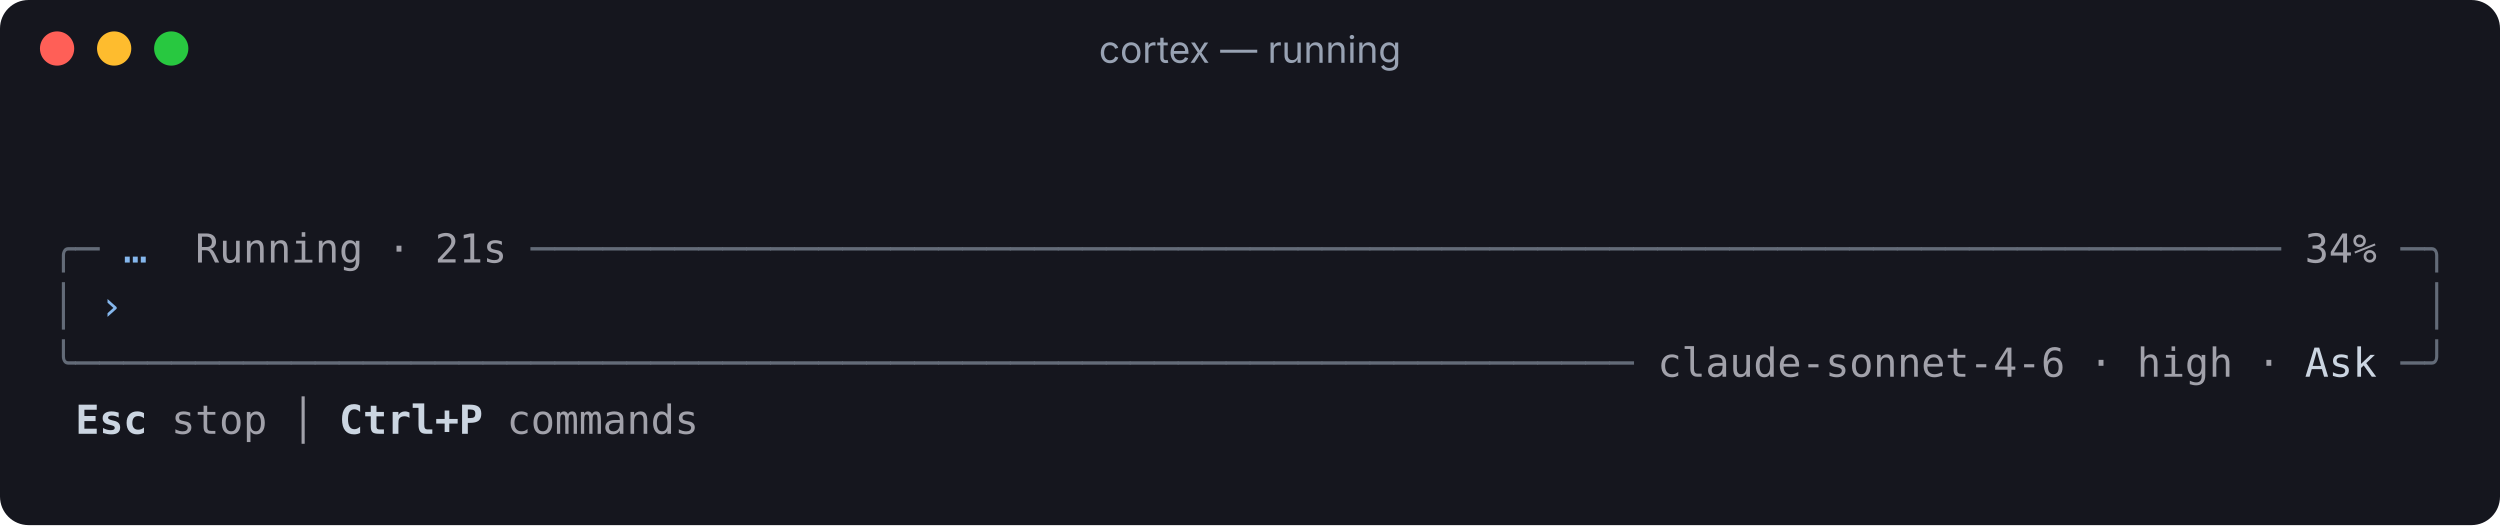
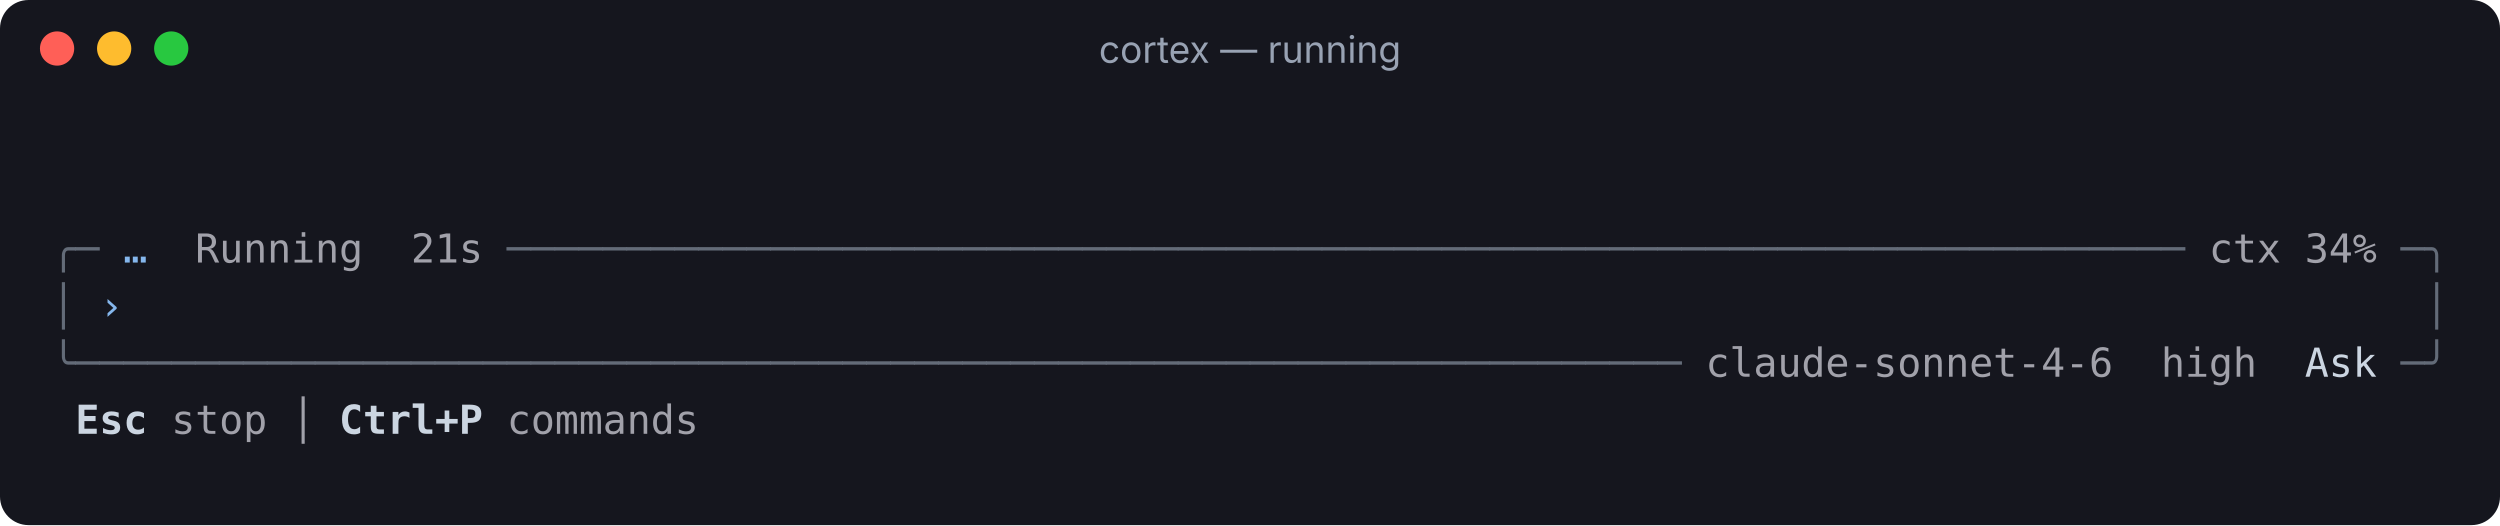
<svg xmlns="http://www.w3.org/2000/svg" width="876" height="184" viewBox="0 0 876 184" role="img" aria-label="cortex — running">
  <rect width="876" height="184" rx="10" fill="#15161e" />
  <circle cx="20" cy="17" r="6" fill="#ff5f57" />
  <circle cx="40" cy="17" r="6" fill="#febc2e" />
  <circle cx="60" cy="17" r="6" fill="#28c840" />
  <text x="438" y="22" text-anchor="middle" fill="#98a2b3" font-family="-apple-system, Segoe UI, sans-serif" font-size="13">cortex — running</text>
  <g font-family="'SF Mono', Menlo, Consolas, 'DejaVu Sans Mono', 'PingFang SC', 'Noto Sans Mono CJK SC', monospace" font-size="14" xml:space="preserve">
    <text x="18" y="92" fill="#636b78">╭</text>
    <text x="26.4" y="92" fill="#636b78">─</text>
    <text x="43.2" y="92" fill="#85b7ed">…</text>
    <text x="68.4" y="92" fill="#a1a1aa">R</text>
    <text x="76.8" y="92" fill="#a1a1aa">u</text>
    <text x="85.2" y="92" fill="#a1a1aa">n</text>
    <text x="93.6" y="92" fill="#a1a1aa">n</text>
    <text x="102" y="92" fill="#a1a1aa">i</text>
    <text x="110.4" y="92" fill="#a1a1aa">n</text>
    <text x="118.8" y="92" fill="#a1a1aa">g</text>
-     <text x="135.6" y="92" fill="#a1a1aa">·</text>
-     <text x="152.4" y="92" fill="#a1a1aa">2</text>
-     <text x="160.8" y="92" fill="#a1a1aa">1</text>
-     <text x="169.2" y="92" fill="#a1a1aa">s</text>
+     <text x="144" y="92" fill="#a1a1aa">2</text>
+     <text x="152.4" y="92" fill="#a1a1aa">1</text>
+     <text x="160.8" y="92" fill="#a1a1aa">s</text>
+     <text x="177.6" y="92" fill="#636b78">─</text>
    <text x="186" y="92" fill="#636b78">─</text>
    <text x="194.4" y="92" fill="#636b78">─</text>
    <text x="202.8" y="92" fill="#636b78">─</text>
    <text x="211.2" y="92" fill="#636b78">─</text>
    <text x="219.6" y="92" fill="#636b78">─</text>
    <text x="228" y="92" fill="#636b78">─</text>
    <text x="236.4" y="92" fill="#636b78">─</text>
    <text x="244.8" y="92" fill="#636b78">─</text>
    <text x="253.2" y="92" fill="#636b78">─</text>
    <text x="261.6" y="92" fill="#636b78">─</text>
    <text x="270" y="92" fill="#636b78">─</text>
    <text x="278.4" y="92" fill="#636b78">─</text>
    <text x="286.8" y="92" fill="#636b78">─</text>
    <text x="295.2" y="92" fill="#636b78">─</text>
    <text x="303.6" y="92" fill="#636b78">─</text>
    <text x="312" y="92" fill="#636b78">─</text>
    <text x="320.4" y="92" fill="#636b78">─</text>
    <text x="328.8" y="92" fill="#636b78">─</text>
    <text x="337.2" y="92" fill="#636b78">─</text>
    <text x="345.6" y="92" fill="#636b78">─</text>
    <text x="354" y="92" fill="#636b78">─</text>
    <text x="362.4" y="92" fill="#636b78">─</text>
    <text x="370.8" y="92" fill="#636b78">─</text>
    <text x="379.2" y="92" fill="#636b78">─</text>
    <text x="387.6" y="92" fill="#636b78">─</text>
    <text x="396" y="92" fill="#636b78">─</text>
    <text x="404.4" y="92" fill="#636b78">─</text>
    <text x="412.8" y="92" fill="#636b78">─</text>
    <text x="421.2" y="92" fill="#636b78">─</text>
    <text x="429.6" y="92" fill="#636b78">─</text>
    <text x="438" y="92" fill="#636b78">─</text>
    <text x="446.4" y="92" fill="#636b78">─</text>
    <text x="454.8" y="92" fill="#636b78">─</text>
    <text x="463.2" y="92" fill="#636b78">─</text>
    <text x="471.6" y="92" fill="#636b78">─</text>
    <text x="480" y="92" fill="#636b78">─</text>
    <text x="488.4" y="92" fill="#636b78">─</text>
    <text x="496.8" y="92" fill="#636b78">─</text>
    <text x="505.2" y="92" fill="#636b78">─</text>
    <text x="513.6" y="92" fill="#636b78">─</text>
    <text x="522" y="92" fill="#636b78">─</text>
    <text x="530.4" y="92" fill="#636b78">─</text>
    <text x="538.8" y="92" fill="#636b78">─</text>
    <text x="547.2" y="92" fill="#636b78">─</text>
    <text x="555.6" y="92" fill="#636b78">─</text>
    <text x="564" y="92" fill="#636b78">─</text>
    <text x="572.4" y="92" fill="#636b78">─</text>
    <text x="580.8" y="92" fill="#636b78">─</text>
    <text x="589.2" y="92" fill="#636b78">─</text>
    <text x="597.6" y="92" fill="#636b78">─</text>
    <text x="606" y="92" fill="#636b78">─</text>
    <text x="614.4" y="92" fill="#636b78">─</text>
    <text x="622.8" y="92" fill="#636b78">─</text>
    <text x="631.2" y="92" fill="#636b78">─</text>
    <text x="639.6" y="92" fill="#636b78">─</text>
    <text x="648" y="92" fill="#636b78">─</text>
    <text x="656.4" y="92" fill="#636b78">─</text>
    <text x="664.8" y="92" fill="#636b78">─</text>
    <text x="673.2" y="92" fill="#636b78">─</text>
    <text x="681.6" y="92" fill="#636b78">─</text>
    <text x="690" y="92" fill="#636b78">─</text>
    <text x="698.4" y="92" fill="#636b78">─</text>
    <text x="706.8" y="92" fill="#636b78">─</text>
    <text x="715.2" y="92" fill="#636b78">─</text>
    <text x="723.6" y="92" fill="#636b78">─</text>
    <text x="732" y="92" fill="#636b78">─</text>
    <text x="740.4" y="92" fill="#636b78">─</text>
    <text x="748.8" y="92" fill="#636b78">─</text>
    <text x="757.2" y="92" fill="#636b78">─</text>
-     <text x="765.6" y="92" fill="#636b78">─</text>
-     <text x="774" y="92" fill="#636b78">─</text>
-     <text x="782.4" y="92" fill="#636b78">─</text>
-     <text x="790.8" y="92" fill="#636b78">─</text>
+     <text x="774" y="92" fill="#a1a1aa">c</text>
+     <text x="782.4" y="92" fill="#a1a1aa">t</text>
+     <text x="790.8" y="92" fill="#a1a1aa">x</text>
    <text x="807.6" y="92" fill="#a1a1aa">3</text>
    <text x="816" y="92" fill="#a1a1aa">4</text>
    <text x="824.4" y="92" fill="#a1a1aa">%</text>
    <text x="841.2" y="92" fill="#636b78">─</text>
    <text x="849.6" y="92" fill="#636b78">╮</text>
    <text x="18" y="112" fill="#636b78">│</text>
    <text x="34.8" y="112" fill="#85b7ed">›</text>
    <text x="849.6" y="112" fill="#636b78">│</text>
    <text x="18" y="132" fill="#636b78">╰</text>
    <text x="26.4" y="132" fill="#636b78">─</text>
    <text x="34.8" y="132" fill="#636b78">─</text>
    <text x="43.2" y="132" fill="#636b78">─</text>
    <text x="51.6" y="132" fill="#636b78">─</text>
    <text x="60" y="132" fill="#636b78">─</text>
    <text x="68.4" y="132" fill="#636b78">─</text>
    <text x="76.8" y="132" fill="#636b78">─</text>
    <text x="85.2" y="132" fill="#636b78">─</text>
    <text x="93.6" y="132" fill="#636b78">─</text>
    <text x="102" y="132" fill="#636b78">─</text>
    <text x="110.4" y="132" fill="#636b78">─</text>
    <text x="118.8" y="132" fill="#636b78">─</text>
    <text x="127.2" y="132" fill="#636b78">─</text>
    <text x="135.6" y="132" fill="#636b78">─</text>
    <text x="144" y="132" fill="#636b78">─</text>
    <text x="152.4" y="132" fill="#636b78">─</text>
    <text x="160.8" y="132" fill="#636b78">─</text>
    <text x="169.2" y="132" fill="#636b78">─</text>
    <text x="177.6" y="132" fill="#636b78">─</text>
    <text x="186" y="132" fill="#636b78">─</text>
    <text x="194.4" y="132" fill="#636b78">─</text>
    <text x="202.8" y="132" fill="#636b78">─</text>
    <text x="211.2" y="132" fill="#636b78">─</text>
    <text x="219.6" y="132" fill="#636b78">─</text>
    <text x="228" y="132" fill="#636b78">─</text>
    <text x="236.4" y="132" fill="#636b78">─</text>
    <text x="244.8" y="132" fill="#636b78">─</text>
    <text x="253.2" y="132" fill="#636b78">─</text>
    <text x="261.6" y="132" fill="#636b78">─</text>
    <text x="270" y="132" fill="#636b78">─</text>
    <text x="278.4" y="132" fill="#636b78">─</text>
    <text x="286.8" y="132" fill="#636b78">─</text>
    <text x="295.2" y="132" fill="#636b78">─</text>
    <text x="303.6" y="132" fill="#636b78">─</text>
    <text x="312" y="132" fill="#636b78">─</text>
    <text x="320.4" y="132" fill="#636b78">─</text>
    <text x="328.8" y="132" fill="#636b78">─</text>
    <text x="337.2" y="132" fill="#636b78">─</text>
    <text x="345.6" y="132" fill="#636b78">─</text>
    <text x="354" y="132" fill="#636b78">─</text>
    <text x="362.4" y="132" fill="#636b78">─</text>
    <text x="370.8" y="132" fill="#636b78">─</text>
    <text x="379.2" y="132" fill="#636b78">─</text>
    <text x="387.6" y="132" fill="#636b78">─</text>
    <text x="396" y="132" fill="#636b78">─</text>
    <text x="404.4" y="132" fill="#636b78">─</text>
    <text x="412.8" y="132" fill="#636b78">─</text>
    <text x="421.2" y="132" fill="#636b78">─</text>
    <text x="429.6" y="132" fill="#636b78">─</text>
    <text x="438" y="132" fill="#636b78">─</text>
    <text x="446.4" y="132" fill="#636b78">─</text>
    <text x="454.8" y="132" fill="#636b78">─</text>
    <text x="463.2" y="132" fill="#636b78">─</text>
    <text x="471.6" y="132" fill="#636b78">─</text>
    <text x="480" y="132" fill="#636b78">─</text>
    <text x="488.4" y="132" fill="#636b78">─</text>
    <text x="496.8" y="132" fill="#636b78">─</text>
    <text x="505.2" y="132" fill="#636b78">─</text>
    <text x="513.6" y="132" fill="#636b78">─</text>
    <text x="522" y="132" fill="#636b78">─</text>
    <text x="530.4" y="132" fill="#636b78">─</text>
    <text x="538.8" y="132" fill="#636b78">─</text>
    <text x="547.2" y="132" fill="#636b78">─</text>
    <text x="555.6" y="132" fill="#636b78">─</text>
    <text x="564" y="132" fill="#636b78">─</text>
-     <text x="580.8" y="132" fill="#a1a1aa">c</text>
-     <text x="589.2" y="132" fill="#a1a1aa">l</text>
-     <text x="597.6" y="132" fill="#a1a1aa">a</text>
-     <text x="606" y="132" fill="#a1a1aa">u</text>
-     <text x="614.4" y="132" fill="#a1a1aa">d</text>
-     <text x="622.8" y="132" fill="#a1a1aa">e</text>
-     <text x="631.2" y="132" fill="#a1a1aa">-</text>
-     <text x="639.6" y="132" fill="#a1a1aa">s</text>
-     <text x="648" y="132" fill="#a1a1aa">o</text>
-     <text x="656.4" y="132" fill="#a1a1aa">n</text>
-     <text x="664.8" y="132" fill="#a1a1aa">n</text>
-     <text x="673.2" y="132" fill="#a1a1aa">e</text>
-     <text x="681.6" y="132" fill="#a1a1aa">t</text>
-     <text x="690" y="132" fill="#a1a1aa">-</text>
-     <text x="698.4" y="132" fill="#a1a1aa">4</text>
+     <text x="572.4" y="132" fill="#636b78">─</text>
+     <text x="580.8" y="132" fill="#636b78">─</text>
+     <text x="597.6" y="132" fill="#a1a1aa">c</text>
+     <text x="606" y="132" fill="#a1a1aa">l</text>
+     <text x="614.4" y="132" fill="#a1a1aa">a</text>
+     <text x="622.8" y="132" fill="#a1a1aa">u</text>
+     <text x="631.2" y="132" fill="#a1a1aa">d</text>
+     <text x="639.6" y="132" fill="#a1a1aa">e</text>
+     <text x="648" y="132" fill="#a1a1aa">-</text>
+     <text x="656.4" y="132" fill="#a1a1aa">s</text>
+     <text x="664.8" y="132" fill="#a1a1aa">o</text>
+     <text x="673.2" y="132" fill="#a1a1aa">n</text>
+     <text x="681.6" y="132" fill="#a1a1aa">n</text>
+     <text x="690" y="132" fill="#a1a1aa">e</text>
+     <text x="698.4" y="132" fill="#a1a1aa">t</text>
    <text x="706.8" y="132" fill="#a1a1aa">-</text>
-     <text x="715.2" y="132" fill="#a1a1aa">6</text>
-     <text x="732" y="132" fill="#a1a1aa">·</text>
-     <text x="748.8" y="132" fill="#a1a1aa">h</text>
-     <text x="757.2" y="132" fill="#a1a1aa">i</text>
-     <text x="765.6" y="132" fill="#a1a1aa">g</text>
-     <text x="774" y="132" fill="#a1a1aa">h</text>
-     <text x="790.8" y="132" fill="#a1a1aa">·</text>
+     <text x="715.2" y="132" fill="#a1a1aa">4</text>
+     <text x="723.6" y="132" fill="#a1a1aa">-</text>
+     <text x="732" y="132" fill="#a1a1aa">6</text>
+     <text x="757.2" y="132" fill="#a1a1aa">h</text>
+     <text x="765.6" y="132" fill="#a1a1aa">i</text>
+     <text x="774" y="132" fill="#a1a1aa">g</text>
+     <text x="782.4" y="132" fill="#a1a1aa">h</text>
    <text x="807.6" y="132" fill="#cbd5e1">A</text>
    <text x="816" y="132" fill="#cbd5e1">s</text>
    <text x="824.4" y="132" fill="#cbd5e1">k</text>
    <text x="841.2" y="132" fill="#636b78">─</text>
    <text x="849.6" y="132" fill="#636b78">╯</text>
    <text x="26.4" y="152" fill="#cbd5e1" font-weight="700">E</text>
    <text x="34.8" y="152" fill="#cbd5e1" font-weight="700">s</text>
    <text x="43.2" y="152" fill="#cbd5e1" font-weight="700">c</text>
    <text x="60" y="152" fill="#a1a1aa">s</text>
    <text x="68.4" y="152" fill="#a1a1aa">t</text>
    <text x="76.8" y="152" fill="#a1a1aa">o</text>
    <text x="85.2" y="152" fill="#a1a1aa">p</text>
    <text x="102" y="152" fill="#a1a1aa">│</text>
    <text x="118.8" y="152" fill="#cbd5e1" font-weight="700">C</text>
    <text x="127.2" y="152" fill="#cbd5e1" font-weight="700">t</text>
    <text x="135.6" y="152" fill="#cbd5e1" font-weight="700">r</text>
    <text x="144" y="152" fill="#cbd5e1" font-weight="700">l</text>
    <text x="152.4" y="152" fill="#cbd5e1" font-weight="700">+</text>
    <text x="160.8" y="152" fill="#cbd5e1" font-weight="700">P</text>
    <text x="177.6" y="152" fill="#a1a1aa">c</text>
    <text x="186" y="152" fill="#a1a1aa">o</text>
    <text x="194.4" y="152" fill="#a1a1aa">m</text>
    <text x="202.8" y="152" fill="#a1a1aa">m</text>
    <text x="211.2" y="152" fill="#a1a1aa">a</text>
    <text x="219.6" y="152" fill="#a1a1aa">n</text>
    <text x="228" y="152" fill="#a1a1aa">d</text>
    <text x="236.4" y="152" fill="#a1a1aa">s</text>
  </g>
</svg>
